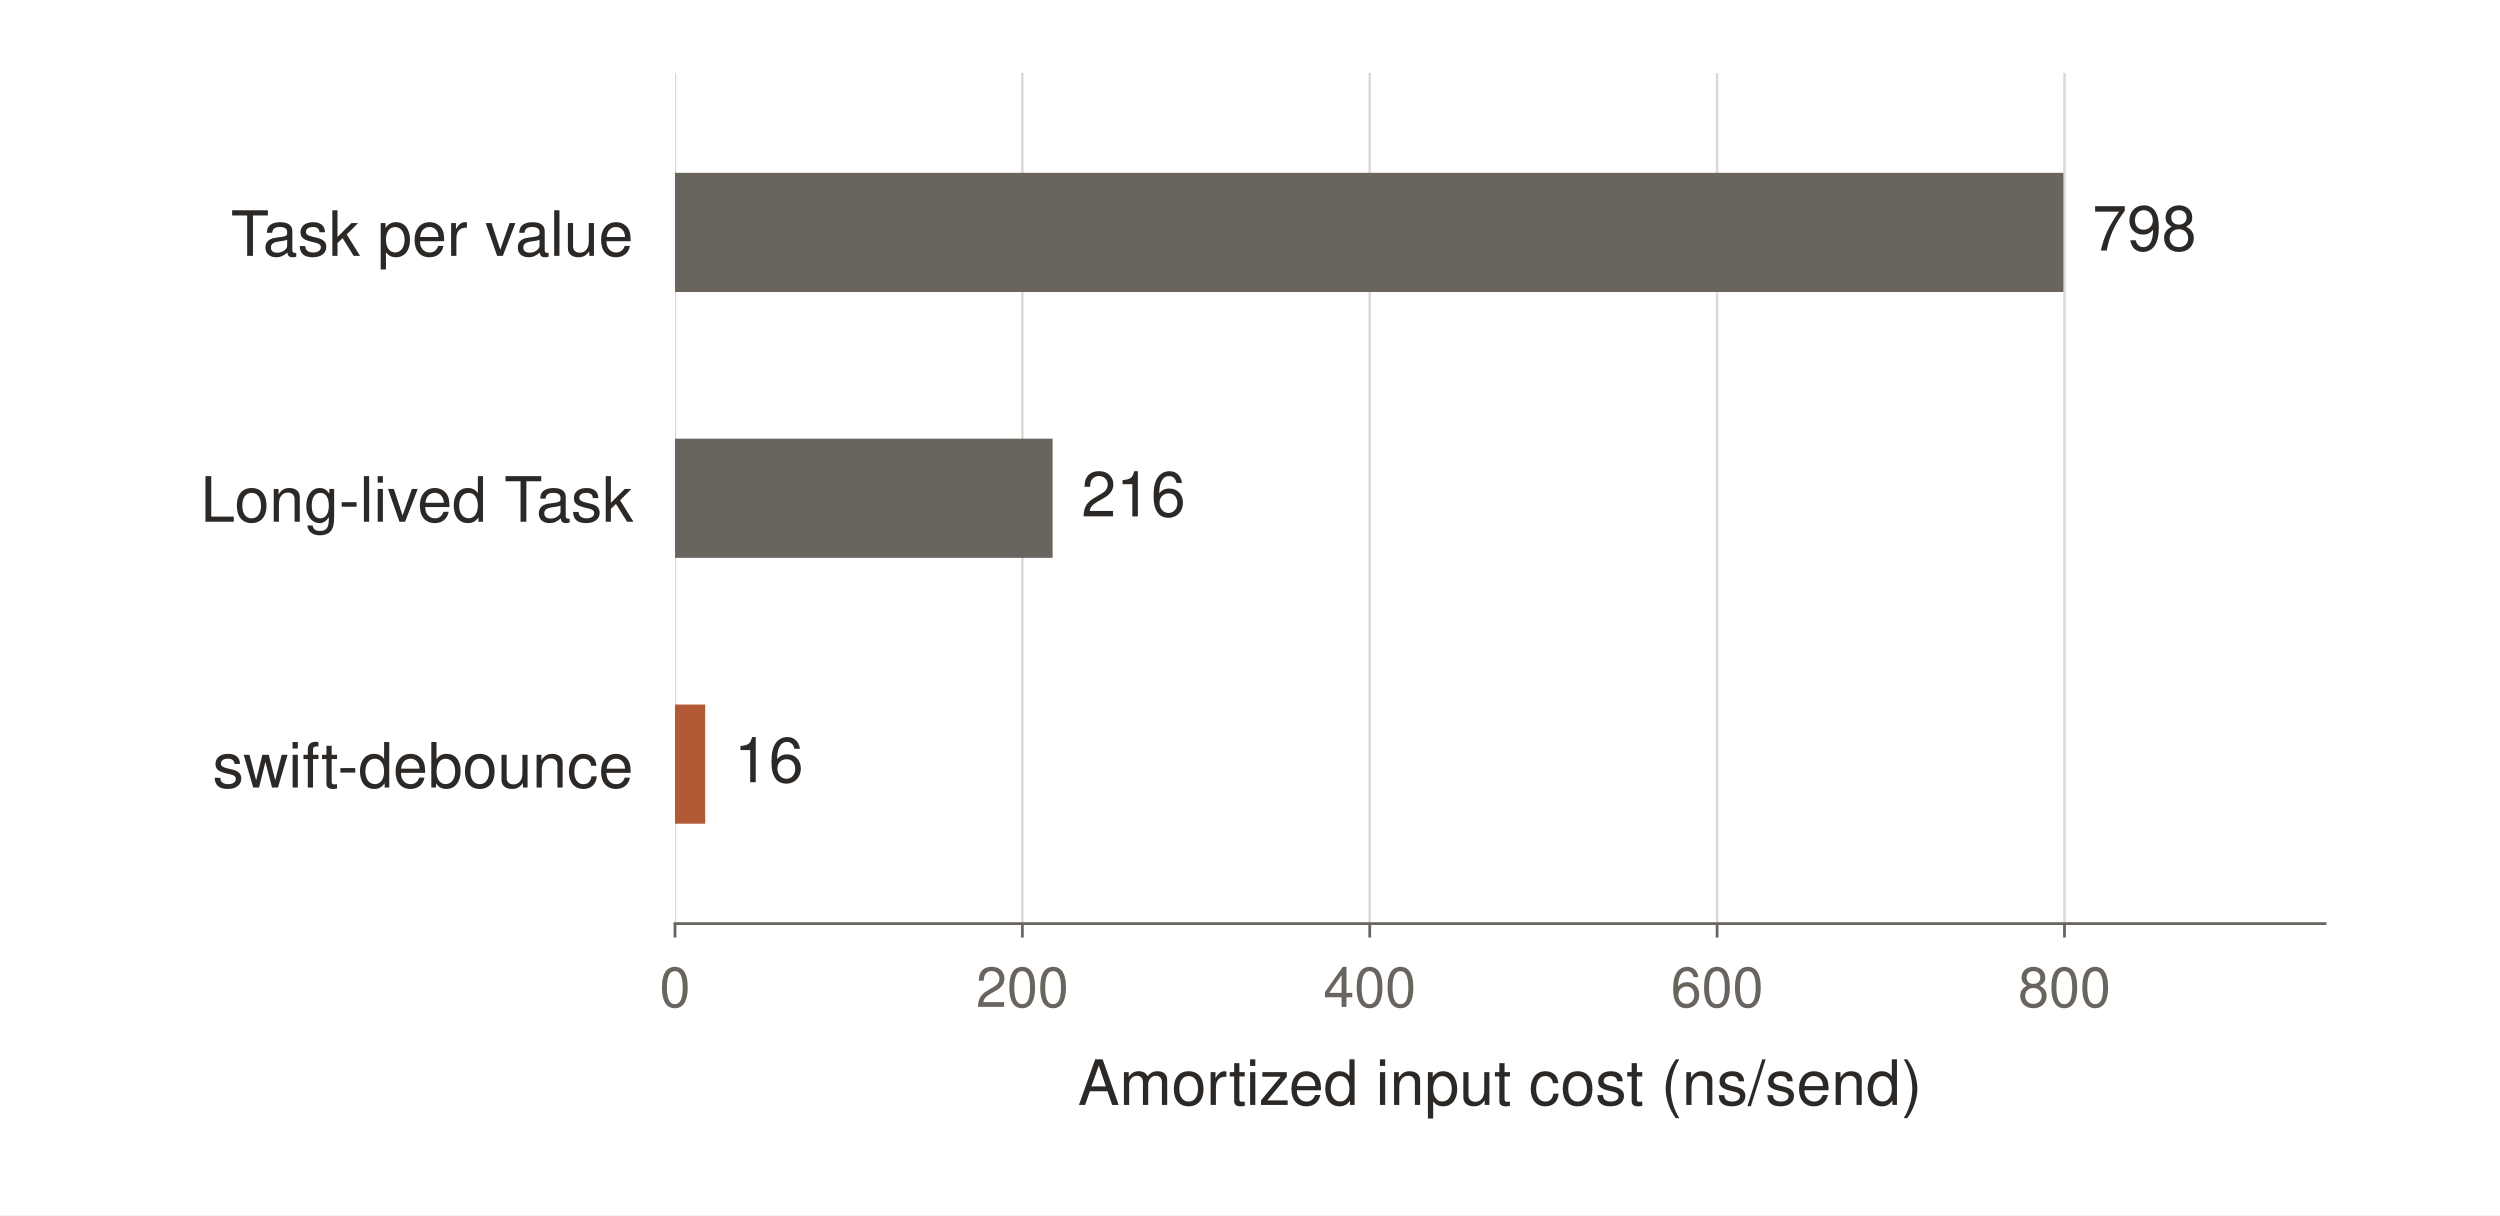
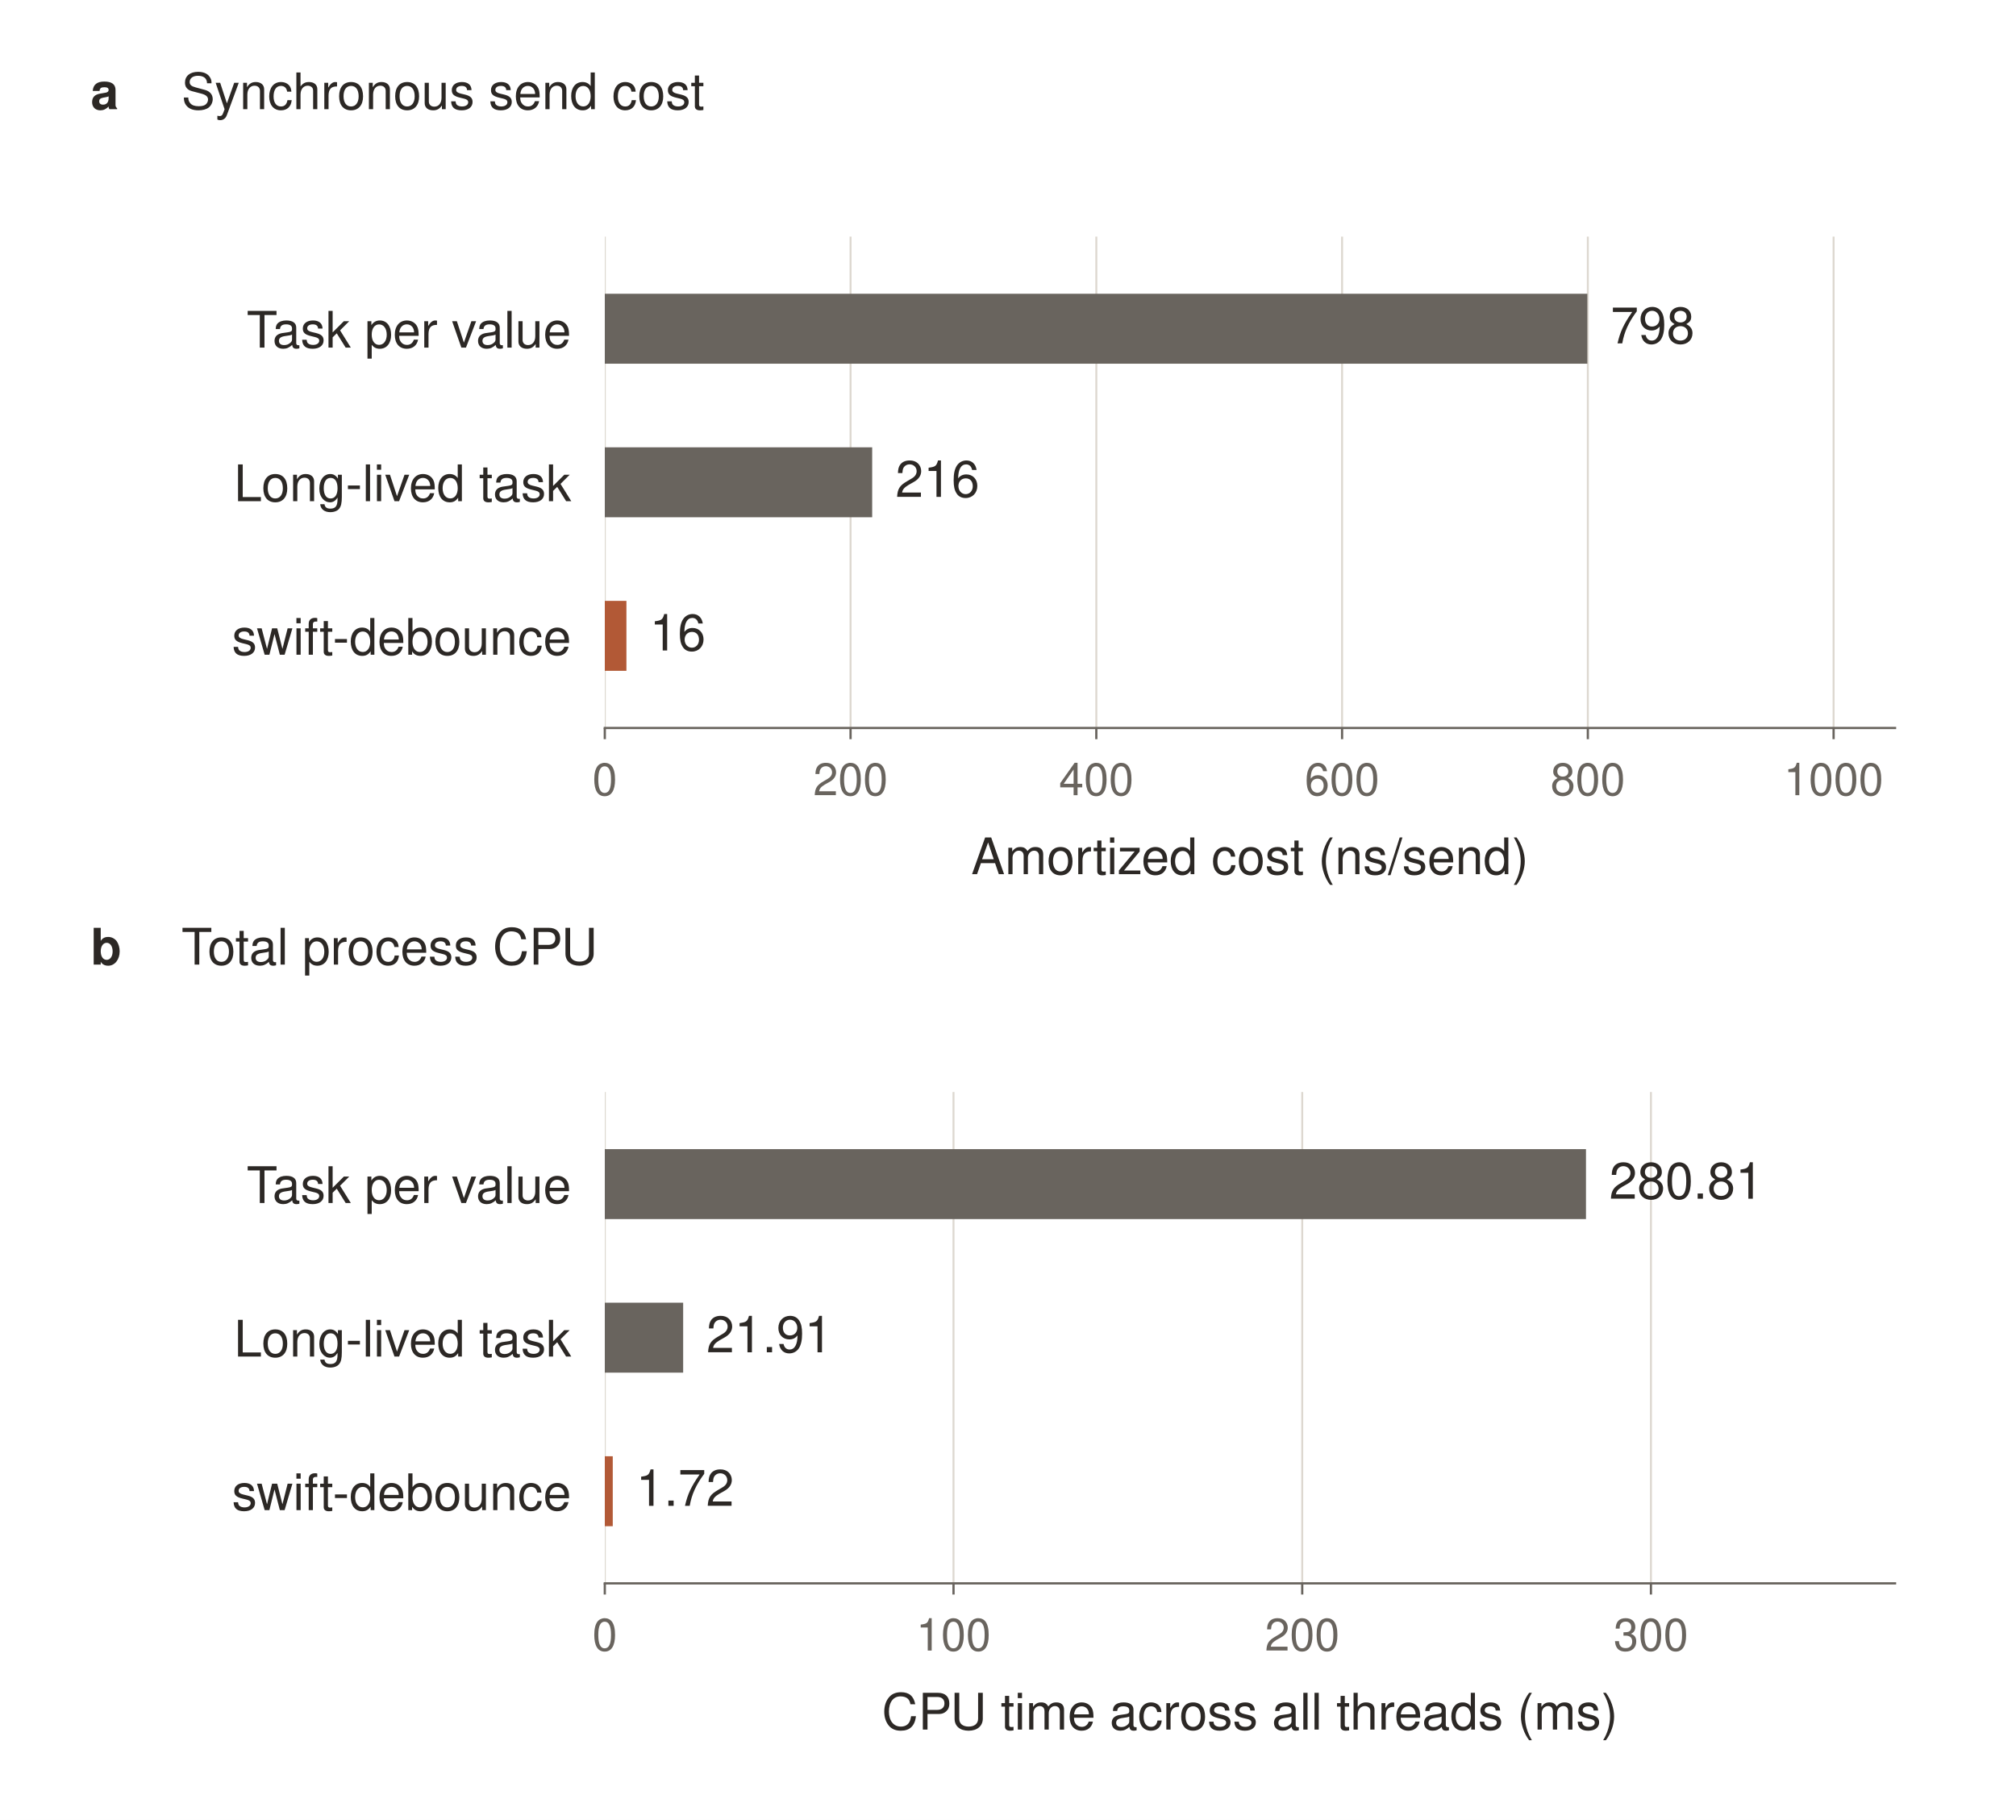
- <svg xmlns="http://www.w3.org/2000/svg" xmlns:xlink="http://www.w3.org/1999/xlink" width="720pt" height="350pt" viewBox="0 0 720 350" version="1.1" role="img" aria-labelledby="02-send-baseline-title 02-send-baseline-desc" xml:lang="en">
+ <svg xmlns="http://www.w3.org/2000/svg" xmlns:xlink="http://www.w3.org/1999/xlink" width="720pt" height="650pt" viewBox="0 0 720 650" version="1.1" role="img" aria-labelledby="02-send-baseline-title 02-send-baseline-desc" xml:lang="en">
  <defs>
    <style type="text/css">*{stroke-linejoin: round; stroke-linecap: butt}</style>
  </defs>
  <g id="figure_1">
    <g id="patch_1">
-       <path d="M 0 350 L 720 350 L 720 0 L 0 0 z " style="fill: #ffffff" />
+       <path d="M 0 650 L 720 650 L 720 0 L 0 0 z " style="fill: #ffffff" />
    </g>
    <g id="axes_1">
      <g id="patch_2">
-         <path d="M 194.4 266 L 669.6 266 L 669.6 21 L 194.4 21 z " style="fill: #ffffff" />
+         <path d="M 216 260 L 676.8 260 L 676.8 84.5 L 216 84.5 z " style="fill: #ffffff" />
      </g>
      <g id="matplotlib.axis_1">
        <g id="xtick_1">
          <g id="line2d_1">
-             <path d="M 194.4 266 L 194.4 21 " clip-path="url(#pd52b96b2e4)" style="fill: none; stroke: #ddd8d0; stroke-width: 0.7; stroke-linecap: square" />
+             <path d="M 216 260 L 216 84.5 " clip-path="url(#p7b4710a1d2)" style="fill: none; stroke: #ddd8d0; stroke-width: 0.7; stroke-linecap: square" />
          </g>
          <g id="line2d_2">
            <defs>
              <path id="ma16fb1c94d" d="M 0 0 L 0 4 " style="stroke: #69645e; stroke-width: 0.8" />
            </defs>
            <g>
-               <use xlink:href="#ma16fb1c94d" x="194.4" y="266" style="fill: #69645e; stroke: #69645e; stroke-width: 0.8" />
+               <use xlink:href="#ma16fb1c94d" x="216" y="260" style="fill: #69645e; stroke: #69645e; stroke-width: 0.8" />
            </g>
          </g>
          <g id="text_1">
-             <text style="font-size: 16px; font-family: 'Helvetica'; text-anchor: middle; fill: #69645e" x="194.4" y="290" transform="rotate(-0 194.4 290)">0</text>
+             <text style="font-size: 16px; font-family: 'Helvetica'; text-anchor: middle; fill: #69645e" x="216" y="284" transform="rotate(-0 216 284)">0</text>
          </g>
        </g>
        <g id="xtick_2">
          <g id="line2d_3">
-             <path d="M 294.442 266 L 294.442 21 " clip-path="url(#pd52b96b2e4)" style="fill: none; stroke: #ddd8d0; stroke-width: 0.7; stroke-linecap: square" />
+             <path d="M 303.771 260 L 303.771 84.5 " clip-path="url(#p7b4710a1d2)" style="fill: none; stroke: #ddd8d0; stroke-width: 0.7; stroke-linecap: square" />
          </g>
          <g id="line2d_4">
            <g>
-               <use xlink:href="#ma16fb1c94d" x="294.442" y="266" style="fill: #69645e; stroke: #69645e; stroke-width: 0.8" />
+               <use xlink:href="#ma16fb1c94d" x="303.771" y="260" style="fill: #69645e; stroke: #69645e; stroke-width: 0.8" />
            </g>
          </g>
          <g id="text_2">
-             <text style="font-size: 16px; font-family: 'Helvetica'; text-anchor: middle; fill: #69645e" x="294.442" y="290" transform="rotate(-0 294.4421 290)">200</text>
+             <text style="font-size: 16px; font-family: 'Helvetica'; text-anchor: middle; fill: #69645e" x="303.771" y="284" transform="rotate(-0 303.7714 284)">200</text>
          </g>
        </g>
        <g id="xtick_3">
          <g id="line2d_5">
-             <path d="M 394.484 266 L 394.484 21 " clip-path="url(#pd52b96b2e4)" style="fill: none; stroke: #ddd8d0; stroke-width: 0.7; stroke-linecap: square" />
+             <path d="M 391.543 260 L 391.543 84.5 " clip-path="url(#p7b4710a1d2)" style="fill: none; stroke: #ddd8d0; stroke-width: 0.7; stroke-linecap: square" />
          </g>
          <g id="line2d_6">
            <g>
-               <use xlink:href="#ma16fb1c94d" x="394.484" y="266" style="fill: #69645e; stroke: #69645e; stroke-width: 0.8" />
+               <use xlink:href="#ma16fb1c94d" x="391.543" y="260" style="fill: #69645e; stroke: #69645e; stroke-width: 0.8" />
            </g>
          </g>
          <g id="text_3">
-             <text style="font-size: 16px; font-family: 'Helvetica'; text-anchor: middle; fill: #69645e" x="394.484" y="290" transform="rotate(-0 394.4842 290)">400</text>
+             <text style="font-size: 16px; font-family: 'Helvetica'; text-anchor: middle; fill: #69645e" x="391.543" y="284" transform="rotate(-0 391.5429 284)">400</text>
          </g>
        </g>
        <g id="xtick_4">
          <g id="line2d_7">
-             <path d="M 494.526 266 L 494.526 21 " clip-path="url(#pd52b96b2e4)" style="fill: none; stroke: #ddd8d0; stroke-width: 0.7; stroke-linecap: square" />
+             <path d="M 479.314 260 L 479.314 84.5 " clip-path="url(#p7b4710a1d2)" style="fill: none; stroke: #ddd8d0; stroke-width: 0.7; stroke-linecap: square" />
          </g>
          <g id="line2d_8">
            <g>
-               <use xlink:href="#ma16fb1c94d" x="494.526" y="266" style="fill: #69645e; stroke: #69645e; stroke-width: 0.8" />
+               <use xlink:href="#ma16fb1c94d" x="479.314" y="260" style="fill: #69645e; stroke: #69645e; stroke-width: 0.8" />
            </g>
          </g>
          <g id="text_4">
-             <text style="font-size: 16px; font-family: 'Helvetica'; text-anchor: middle; fill: #69645e" x="494.526" y="290" transform="rotate(-0 494.5263 290)">600</text>
+             <text style="font-size: 16px; font-family: 'Helvetica'; text-anchor: middle; fill: #69645e" x="479.314" y="284" transform="rotate(-0 479.3143 284)">600</text>
          </g>
        </g>
        <g id="xtick_5">
          <g id="line2d_9">
-             <path d="M 594.568 266 L 594.568 21 " clip-path="url(#pd52b96b2e4)" style="fill: none; stroke: #ddd8d0; stroke-width: 0.7; stroke-linecap: square" />
+             <path d="M 567.086 260 L 567.086 84.5 " clip-path="url(#p7b4710a1d2)" style="fill: none; stroke: #ddd8d0; stroke-width: 0.7; stroke-linecap: square" />
          </g>
          <g id="line2d_10">
            <g>
-               <use xlink:href="#ma16fb1c94d" x="594.568" y="266" style="fill: #69645e; stroke: #69645e; stroke-width: 0.8" />
+               <use xlink:href="#ma16fb1c94d" x="567.086" y="260" style="fill: #69645e; stroke: #69645e; stroke-width: 0.8" />
            </g>
          </g>
          <g id="text_5">
-             <text style="font-size: 16px; font-family: 'Helvetica'; text-anchor: middle; fill: #69645e" x="594.568" y="290" transform="rotate(-0 594.5684 290)">800</text>
-           </g>
-         </g>
-         <g id="text_6">
-           <text style="font-size: 18px; font-family: 'Helvetica'; text-anchor: middle; fill: #2c2825" x="432" y="318.219" transform="rotate(-0 432 318.2188)">Amortized input cost (ns/send)</text>
+             <text style="font-size: 16px; font-family: 'Helvetica'; text-anchor: middle; fill: #69645e" x="567.086" y="284" transform="rotate(-0 567.0857 284)">800</text>
+           </g>
+         </g>
+         <g id="xtick_6">
+           <g id="line2d_11">
+             <path d="M 654.857 260 L 654.857 84.5 " clip-path="url(#p7b4710a1d2)" style="fill: none; stroke: #ddd8d0; stroke-width: 0.7; stroke-linecap: square" />
+           </g>
+           <g id="line2d_12">
+             <g>
+               <use xlink:href="#ma16fb1c94d" x="654.857" y="260" style="fill: #69645e; stroke: #69645e; stroke-width: 0.8" />
+             </g>
+           </g>
+           <g id="text_6">
+             <text style="font-size: 16px; font-family: 'Helvetica'; text-anchor: middle; fill: #69645e" x="654.857" y="284" transform="rotate(-0 654.8571 284)">1000</text>
+           </g>
+         </g>
+         <g id="text_7">
+           <text style="font-size: 18px; font-family: 'Helvetica'; text-anchor: middle; fill: #2c2825" x="446.4" y="312.219" transform="rotate(-0 446.4 312.2188)">Amortized cost (ns/send)</text>
        </g>
      </g>
      <g id="matplotlib.axis_2">
        <g id="ytick_1">
-           <g id="line2d_11" />
-           <g id="text_7">
-             <text style="font-size: 18px; font-family: 'Helvetica'; text-anchor: end; fill: #2c2825" x="182.4" y="73.688" transform="rotate(-0 182.4 73.6875)">Task per value</text>
+           <g id="line2d_13" />
+           <g id="text_8">
+             <text style="font-size: 18px; font-family: 'Helvetica'; text-anchor: end; fill: #2c2825" x="204" y="124.156" transform="rotate(-0 204 124.1562)">Task per value</text>
          </g>
        </g>
        <g id="ytick_2">
-           <g id="line2d_12" />
-           <g id="text_8">
-             <text style="font-size: 18px; font-family: 'Helvetica'; text-anchor: end; fill: #2c2825" x="182.4" y="150.25" transform="rotate(-0 182.4 150.25)">Long-lived Task</text>
+           <g id="line2d_14" />
+           <g id="text_9">
+             <text style="font-size: 18px; font-family: 'Helvetica'; text-anchor: end; fill: #2c2825" x="204" y="179" transform="rotate(-0 204 179)">Long-lived task</text>
          </g>
        </g>
        <g id="ytick_3">
-           <g id="line2d_13" />
-           <g id="text_9">
-             <text style="font-size: 18px; font-family: 'Helvetica'; text-anchor: end; fill: #2c2825" x="182.4" y="226.812" transform="rotate(-0 182.4 226.8125)">swift-debounce</text>
+           <g id="line2d_15" />
+           <g id="text_10">
+             <text style="font-size: 18px; font-family: 'Helvetica'; text-anchor: end; fill: #2c2825" x="204" y="233.844" transform="rotate(-0 204 233.8438)">swift-debounce</text>
          </g>
        </g>
      </g>
      <g id="patch_3">
-         <path d="M 194.4 266 L 669.6 266 " style="fill: none; stroke: #69645e; stroke-width: 0.8; stroke-linejoin: miter; stroke-linecap: square" />
+         <path d="M 216 260 L 676.8 260 " style="fill: none; stroke: #69645e; stroke-width: 0.8; stroke-linejoin: miter; stroke-linecap: square" />
      </g>
      <g id="patch_4">
-         <path d="M 194.4 83.398 L 593.568 83.398 L 593.568 50.477 L 194.4 50.477 z " clip-path="url(#pd52b96b2e4)" style="fill: #69645e; stroke: #69645e; stroke-width: 1.4; stroke-linejoin: miter" />
-       </g>
-       <g id="text_10">
-         <text style="font-size: 18px; font-family: 'Helvetica'; text-anchor: start; fill: #2c2825" x="602.568" y="72.158" transform="rotate(-0 602.568 72.1582)">798</text>
+         <path d="M 216 129.198 L 566.208 129.198 L 566.208 105.615 L 216 105.615 z " clip-path="url(#p7b4710a1d2)" style="fill: #69645e; stroke: #69645e; stroke-width: 1.4; stroke-linejoin: miter" />
+       </g>
+       <g id="text_11">
+         <text style="font-size: 18px; font-family: 'Helvetica'; text-anchor: start; fill: #2c2825" x="575.208" y="122.627" transform="rotate(-0 575.208 122.627)">798</text>
      </g>
      <g id="patch_5">
-         <path d="M 194.4 159.961 L 302.445 159.961 L 302.445 127.039 L 194.4 127.039 z " clip-path="url(#pd52b96b2e4)" style="fill: #69645e; stroke: #69645e; stroke-width: 1.4; stroke-linejoin: miter" />
-       </g>
-       <g id="text_11">
-         <text style="font-size: 18px; font-family: 'Helvetica'; text-anchor: start; fill: #2c2825" x="311.445" y="148.721" transform="rotate(-0 311.4455 148.7207)">216</text>
+         <path d="M 216 184.041 L 310.793 184.041 L 310.793 160.459 L 216 160.459 z " clip-path="url(#p7b4710a1d2)" style="fill: #69645e; stroke: #69645e; stroke-width: 1.4; stroke-linejoin: miter" />
+       </g>
+       <g id="text_12">
+         <text style="font-size: 18px; font-family: 'Helvetica'; text-anchor: start; fill: #2c2825" x="319.793" y="177.471" transform="rotate(-0 319.7931 177.4707)">216</text>
      </g>
      <g id="patch_6">
-         <path d="M 194.4 236.523 L 202.403 236.523 L 202.403 203.602 L 194.4 203.602 z " clip-path="url(#pd52b96b2e4)" style="fill: #b25936; stroke: #b25936; stroke-width: 1.4; stroke-linejoin: miter" />
-       </g>
-       <g id="text_12">
-         <text style="font-size: 18px; font-family: 'Helvetica'; text-anchor: start; fill: #2c2825" x="211.403" y="225.283" transform="rotate(-0 211.4034 225.2832)">16</text>
-       </g>
+         <path d="M 216 238.885 L 223.022 238.885 L 223.022 215.302 L 216 215.302 z " clip-path="url(#p7b4710a1d2)" style="fill: #b25936; stroke: #b25936; stroke-width: 1.4; stroke-linejoin: miter" />
+       </g>
+       <g id="text_13">
+         <text style="font-size: 18px; font-family: 'Helvetica'; text-anchor: start; fill: #2c2825" x="232.022" y="232.314" transform="rotate(-0 232.0217 232.3145)">16</text>
+       </g>
+     </g>
+     <g id="axes_2">
+       <g id="patch_7">
+         <path d="M 216 565.5 L 676.8 565.5 L 676.8 390 L 216 390 z " style="fill: #ffffff" />
+       </g>
+       <g id="matplotlib.axis_3">
+         <g id="xtick_7">
+           <g id="line2d_16">
+             <path d="M 216 565.5 L 216 390 " clip-path="url(#pbaffa2f3a5)" style="fill: none; stroke: #ddd8d0; stroke-width: 0.7; stroke-linecap: square" />
+           </g>
+           <g id="line2d_17">
+             <g>
+               <use xlink:href="#ma16fb1c94d" x="216" y="565.5" style="fill: #69645e; stroke: #69645e; stroke-width: 0.8" />
+             </g>
+           </g>
+           <g id="text_14">
+             <text style="font-size: 16px; font-family: 'Helvetica'; text-anchor: middle; fill: #69645e" x="216" y="589.5" transform="rotate(-0 216 589.5)">0</text>
+           </g>
+         </g>
+         <g id="xtick_8">
+           <g id="line2d_18">
+             <path d="M 340.541 565.5 L 340.541 390 " clip-path="url(#pbaffa2f3a5)" style="fill: none; stroke: #ddd8d0; stroke-width: 0.7; stroke-linecap: square" />
+           </g>
+           <g id="line2d_19">
+             <g>
+               <use xlink:href="#ma16fb1c94d" x="340.541" y="565.5" style="fill: #69645e; stroke: #69645e; stroke-width: 0.8" />
+             </g>
+           </g>
+           <g id="text_15">
+             <text style="font-size: 16px; font-family: 'Helvetica'; text-anchor: middle; fill: #69645e" x="340.541" y="589.5" transform="rotate(-0 340.5405 589.5)">100</text>
+           </g>
+         </g>
+         <g id="xtick_9">
+           <g id="line2d_20">
+             <path d="M 465.081 565.5 L 465.081 390 " clip-path="url(#pbaffa2f3a5)" style="fill: none; stroke: #ddd8d0; stroke-width: 0.7; stroke-linecap: square" />
+           </g>
+           <g id="line2d_21">
+             <g>
+               <use xlink:href="#ma16fb1c94d" x="465.081" y="565.5" style="fill: #69645e; stroke: #69645e; stroke-width: 0.8" />
+             </g>
+           </g>
+           <g id="text_16">
+             <text style="font-size: 16px; font-family: 'Helvetica'; text-anchor: middle; fill: #69645e" x="465.081" y="589.5" transform="rotate(-0 465.0811 589.5)">200</text>
+           </g>
+         </g>
+         <g id="xtick_10">
+           <g id="line2d_22">
+             <path d="M 589.622 565.5 L 589.622 390 " clip-path="url(#pbaffa2f3a5)" style="fill: none; stroke: #ddd8d0; stroke-width: 0.7; stroke-linecap: square" />
+           </g>
+           <g id="line2d_23">
+             <g>
+               <use xlink:href="#ma16fb1c94d" x="589.622" y="565.5" style="fill: #69645e; stroke: #69645e; stroke-width: 0.8" />
+             </g>
+           </g>
+           <g id="text_17">
+             <text style="font-size: 16px; font-family: 'Helvetica'; text-anchor: middle; fill: #69645e" x="589.622" y="589.5" transform="rotate(-0 589.6216 589.5)">300</text>
+           </g>
+         </g>
+         <g id="text_18">
+           <text style="font-size: 18px; font-family: 'Helvetica'; text-anchor: middle; fill: #2c2825" x="446.4" y="617.719" transform="rotate(-0 446.4 617.7188)">CPU time across all threads (ms)</text>
+         </g>
+       </g>
+       <g id="matplotlib.axis_4">
+         <g id="ytick_4">
+           <g id="line2d_24" />
+           <g id="text_19">
+             <text style="font-size: 18px; font-family: 'Helvetica'; text-anchor: end; fill: #2c2825" x="204" y="429.656" transform="rotate(-0 204 429.6562)">Task per value</text>
+           </g>
+         </g>
+         <g id="ytick_5">
+           <g id="line2d_25" />
+           <g id="text_20">
+             <text style="font-size: 18px; font-family: 'Helvetica'; text-anchor: end; fill: #2c2825" x="204" y="484.5" transform="rotate(-0 204 484.5)">Long-lived task</text>
+           </g>
+         </g>
+         <g id="ytick_6">
+           <g id="line2d_26" />
+           <g id="text_21">
+             <text style="font-size: 18px; font-family: 'Helvetica'; text-anchor: end; fill: #2c2825" x="204" y="539.344" transform="rotate(-0 204 539.3438)">swift-debounce</text>
+           </g>
+         </g>
+       </g>
+       <g id="patch_8">
+         <path d="M 216 565.5 L 676.8 565.5 " style="fill: none; stroke: #69645e; stroke-width: 0.8; stroke-linejoin: miter; stroke-linecap: square" />
+       </g>
+       <g id="patch_9">
+         <path d="M 216 434.698 L 565.722 434.698 L 565.722 411.115 L 216 411.115 z " clip-path="url(#pbaffa2f3a5)" style="fill: #69645e; stroke: #69645e; stroke-width: 1.4; stroke-linejoin: miter" />
+       </g>
+       <g id="text_22">
+         <text style="font-size: 18px; font-family: 'Helvetica'; text-anchor: start; fill: #2c2825" x="574.722" y="428.127" transform="rotate(-0 574.7223 428.127)">280.81</text>
+       </g>
+       <g id="patch_10">
+         <path d="M 216 489.541 L 243.287 489.541 L 243.287 465.959 L 216 465.959 z " clip-path="url(#pbaffa2f3a5)" style="fill: #69645e; stroke: #69645e; stroke-width: 1.4; stroke-linejoin: miter" />
+       </g>
+       <g id="text_23">
+         <text style="font-size: 18px; font-family: 'Helvetica'; text-anchor: start; fill: #2c2825" x="252.287" y="482.971" transform="rotate(-0 252.2868 482.9707)">21.91</text>
+       </g>
+       <g id="patch_11">
+         <path d="M 216 544.385 L 218.142 544.385 L 218.142 520.802 L 216 520.802 z " clip-path="url(#pbaffa2f3a5)" style="fill: #b25936; stroke: #b25936; stroke-width: 1.4; stroke-linejoin: miter" />
+       </g>
+       <g id="text_24">
+         <text style="font-size: 18px; font-family: 'Helvetica'; text-anchor: start; fill: #2c2825" x="227.142" y="537.814" transform="rotate(-0 227.1421 537.8145)">1.72</text>
+       </g>
+     </g>
+     <g id="text_25">
+       <text style="font-weight: 700; font-size: 18px; font-family: 'Helvetica'; text-anchor: start; fill: #2c2825" x="32.4" y="39" transform="rotate(-0 32.4 39)">a</text>
+     </g>
+     <g id="text_26">
+       <text style="font-size: 18px; font-family: 'Helvetica'; text-anchor: start; fill: #2c2825" x="64.8" y="39" transform="rotate(-0 64.8 39)">Synchronous send cost</text>
+     </g>
+     <g id="text_27">
+       <text style="font-weight: 700; font-size: 18px; font-family: 'Helvetica'; text-anchor: start; fill: #2c2825" x="32.4" y="344.5" transform="rotate(-0 32.4 344.5)">b</text>
+     </g>
+     <g id="text_28">
+       <text style="font-size: 18px; font-family: 'Helvetica'; text-anchor: start; fill: #2c2825" x="64.8" y="344.5" transform="rotate(-0 64.8 344.5)">Total process CPU</text>
    </g>
  </g>
  <defs>
-     <clipPath id="pd52b96b2e4">
-       <rect x="194.4" y="21" width="475.2" height="245" />
+     <clipPath id="p7b4710a1d2">
+       <rect x="216" y="84.5" width="460.8" height="175.5" />
+     </clipPath>
+     <clipPath id="pbaffa2f3a5">
+       <rect x="216" y="390" width="460.8" height="175.5" />
    </clipPath>
  </defs>
</svg>
